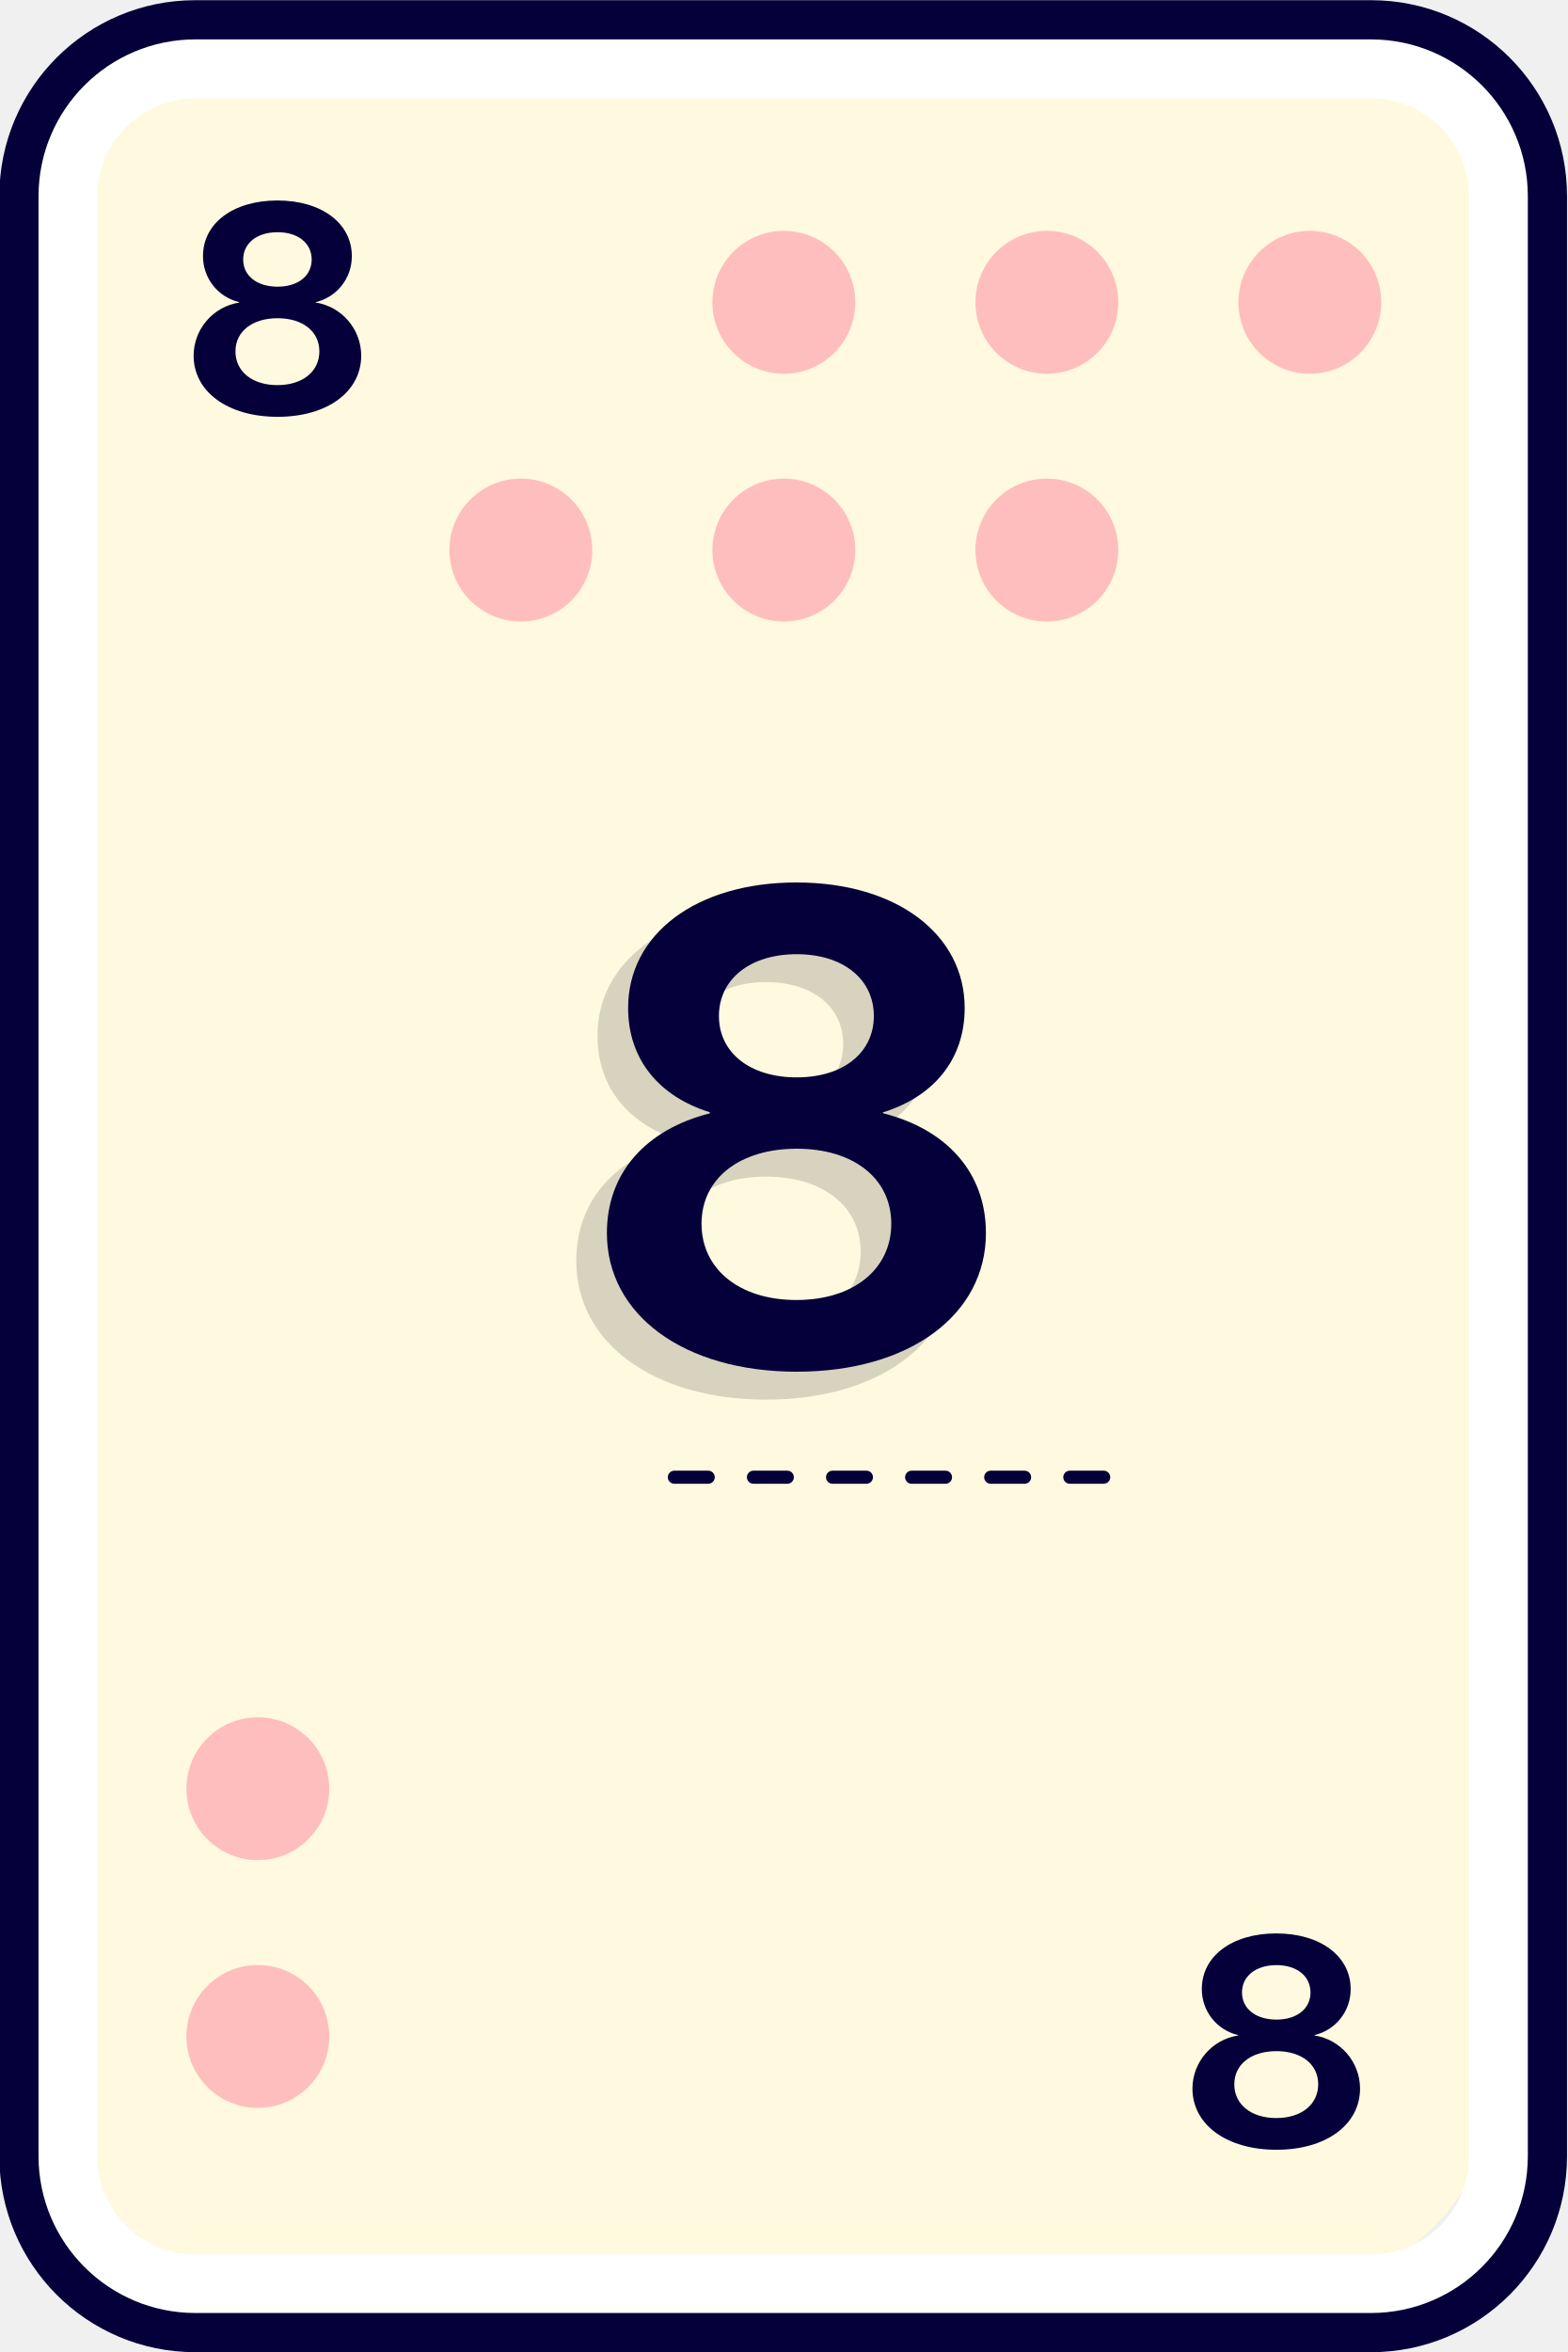
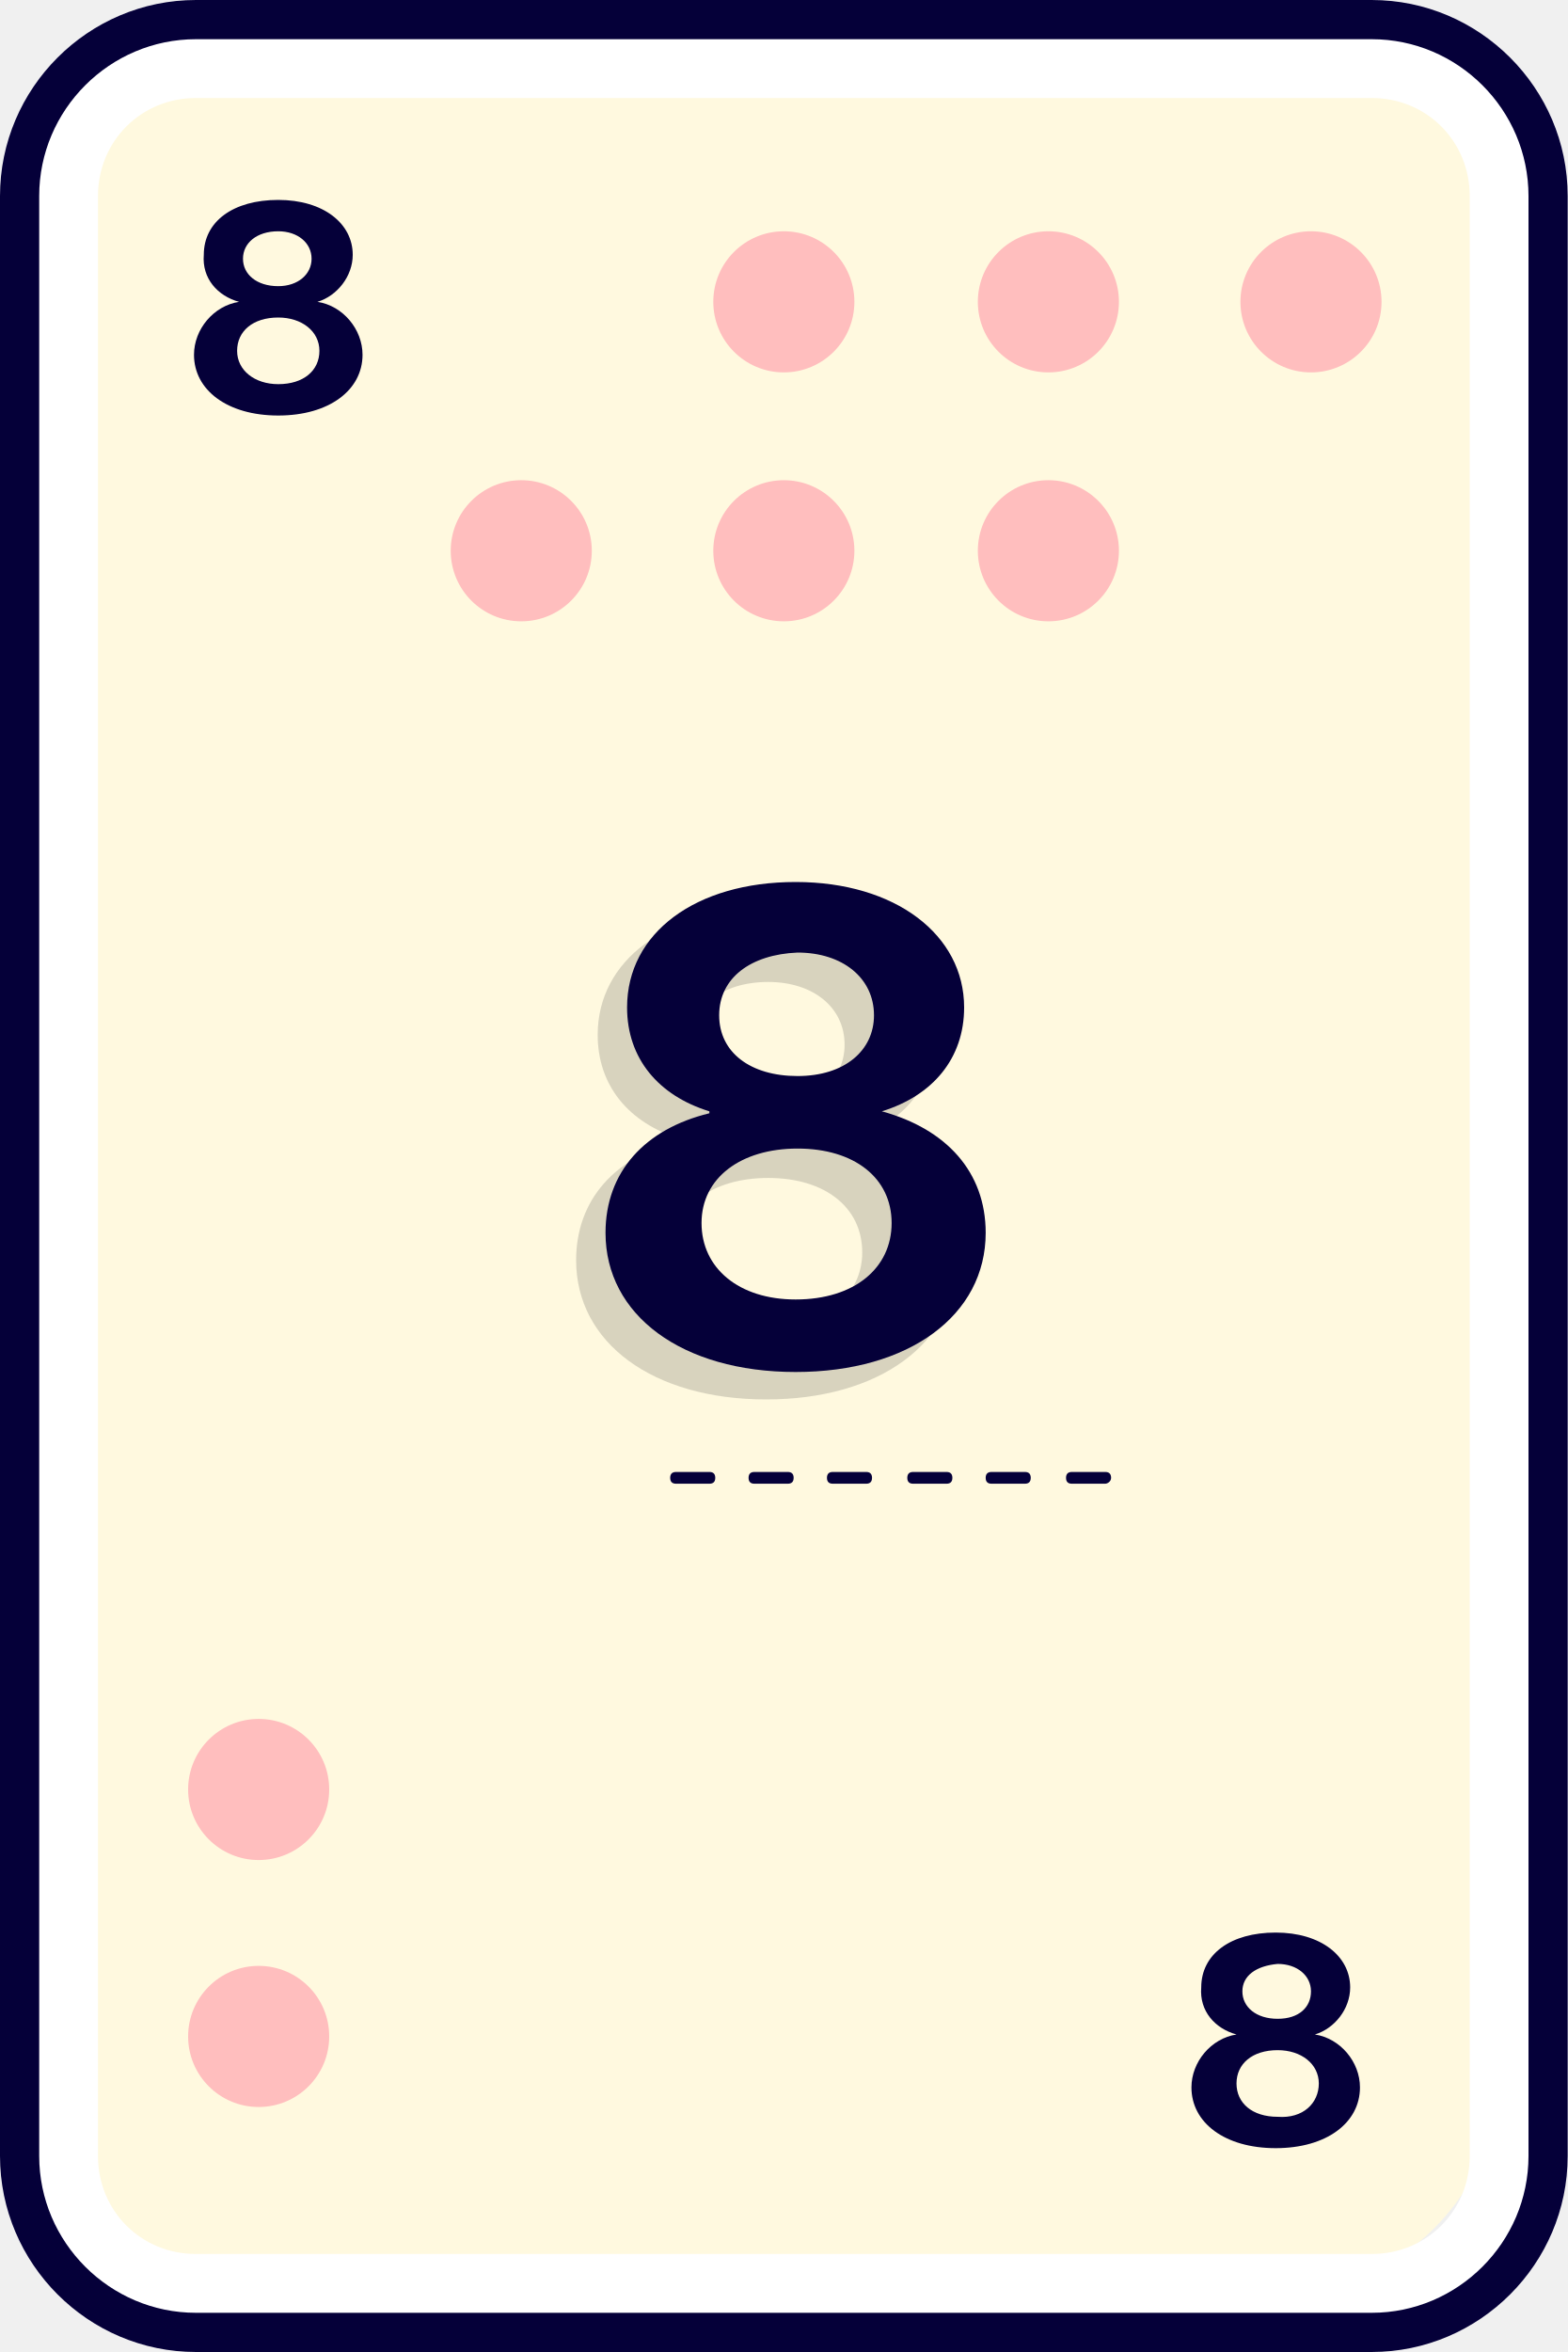
- <svg xmlns="http://www.w3.org/2000/svg" id="Layer_1" data-name="Layer 1" viewBox="0 0 120 180">
-   <defs>
-     <style>
-       .cls-1 {
-         fill: #fff9df;
-       }
- 
-       .cls-2 {
-         fill: #ffbebe;
-       }
- 
-       .cls-3 {
-         fill: #050039;
-       }
- 
-       .cls-4 {
-         opacity: 0.2;
-       }
- 
-       .cls-5 {
-         fill: #3d3d3d;
-       }
- 
-       .cls-6 {
-         fill: #fff;
-       }
-     </style>
-   </defs>
-   <rect class="cls-1" x="-27.376" y="33.332" width="172.563" height="111.913" rx="17.527" ry="17.527" transform="translate(148.1941 30.3834) rotate(90)" />
+ <svg xmlns="http://www.w3.org/2000/svg" version="1.1" id="Layer_1" x="0px" y="0px" viewBox="0 0 80 120" style="enable-background:new 0 0 80 120;" xml:space="preserve">
+   <style type="text/css">
+ 	.st0{fill:#FFF9DF;}
+ 	.st1{fill:#FFBEBE;}
+ 	.st2{fill:#050039;}
+ 	.st3{opacity:0.2;}
+ 	.st4{fill:#3D3D3D;}
+ 	.st5{fill:#FFFFFF;}
+ </style>
+   <path class="st0" d="M76.6,13.7v91.7c0,6.5-5.2,11.7-11.7,11.7H13.7C7.2,117,2,111.8,2,105.4V13.7C2,7.2,7.2,2,13.7,2h51.2  C71.4,2,76.6,7.2,76.6,13.7z" />
  <g>
-     <circle class="cls-2" cx="39.868" cy="42.095" r="5.467" />
-     <circle class="cls-2" cx="60" cy="42.095" r="5.467" />
-     <circle class="cls-2" cx="80.132" cy="42.095" r="5.467" />
-     <circle class="cls-2" cx="19.737" cy="136.891" r="5.467" />
-     <circle class="cls-2" cx="19.737" cy="155.85" r="5.467" />
-     <circle class="cls-2" cx="60" cy="23.135" r="5.467" />
-     <circle class="cls-2" cx="80.132" cy="23.135" r="5.467" />
-     <circle class="cls-2" cx="100.263" cy="23.135" r="5.467" />
+     <circle class="st1" cx="26.6" cy="28.1" r="3.6" />
+     <circle class="st1" cx="40" cy="28.1" r="3.6" />
+     <circle class="st1" cx="53.5" cy="28.1" r="3.6" />
+     <circle class="st1" cx="13.2" cy="91.3" r="3.6" />
+     <circle class="st1" cx="13.2" cy="103.9" r="3.6" />
+     <circle class="st1" cx="40" cy="15.4" r="3.6" />
+     <circle class="st1" cx="53.5" cy="15.4" r="3.6" />
+     <circle class="st1" cx="66.9" cy="15.4" r="3.6" />
  </g>
-   <path class="cls-3" d="M27.65,27.209c0,2.765-2.582,4.69-6.402,4.69-3.826,0-6.428-1.931-6.428-4.69a4.132,4.132,0,0,1,3.488-4.054v-.034A3.591,3.591,0,0,1,15.54,19.587c0-2.496,2.303-4.244,5.695-4.244,3.414,0,5.695,1.77,5.695,4.249a3.591,3.591,0,0,1-2.768,3.532v.028A4.128,4.128,0,0,1,27.65,27.209Zm-3.203-.316c0-1.54-1.285-2.539-3.199-2.539-1.916,0-3.225.993-3.225,2.539,0,1.529,1.275,2.58,3.213,2.58C23.189,29.473,24.446,28.411,24.446,26.893Zm-5.832-7.03c0,1.253,1.064,2.077,2.633,2.077,1.566,0,2.609-.83,2.609-2.077s-1.037-2.092-2.609-2.092C19.673,17.77,18.614,18.61,18.614,19.862Z" />
-   <path class="cls-3" d="M104.107,159.831c0,2.765-2.582,4.691-6.403,4.691-3.826,0-6.427-1.931-6.427-4.691a4.13,4.13,0,0,1,3.487-4.053v-.035a3.591,3.591,0,0,1-2.768-3.534c0-2.495,2.303-4.243,5.695-4.243,3.414,0,5.696,1.77,5.696,4.249a3.59,3.59,0,0,1-2.768,3.531v.028A4.129,4.129,0,0,1,104.107,159.831Zm-3.203-.316c0-1.541-1.285-2.539-3.2-2.539s-3.224.993-3.224,2.539c0,1.529,1.274,2.58,3.212,2.58C99.646,162.096,100.903,161.034,100.903,159.516Zm-5.833-7.03c0,1.252,1.065,2.076,2.633,2.076s2.609-.829,2.609-2.076-1.036-2.093-2.609-2.093S95.07,151.232,95.07,152.485Z" />
-   <g class="cls-4">
-     <path class="cls-5" d="M73.123,96.505c0,6.253-5.84,10.608-14.48,10.608-8.652,0-14.533-4.366-14.533-10.608,0-4.646,3.023-7.936,7.885-9.166v-.078c-3.873-1.208-6.26-4.027-6.26-7.992,0-5.644,5.209-9.597,12.881-9.597,7.721,0,12.881,4.001,12.881,9.608,0,3.958-2.385,6.781-6.258,7.986v.064C70.102,88.556,73.123,91.851,73.123,96.505Zm-7.244-.714c0-3.484-2.904-5.743-7.236-5.743-4.334,0-7.289,2.247-7.289,5.743,0,3.458,2.881,5.835,7.262,5.835C63.035,101.626,65.879,99.225,65.879,95.791ZM52.688,79.893c0,2.832,2.408,4.696,5.955,4.696,3.545,0,5.902-1.877,5.902-4.696,0-2.821-2.346-4.732-5.902-4.732C55.084,75.161,52.688,77.06,52.688,79.893Z" />
+   <path class="st2" d="M18.5,18.1c0,1.8-1.7,3.1-4.3,3.1c-2.6,0-4.3-1.3-4.3-3.1c0-1.3,1-2.5,2.3-2.7v0c-1.1-0.3-1.9-1.2-1.8-2.4  c0-1.7,1.5-2.8,3.8-2.8c2.3,0,3.8,1.2,3.8,2.8c0,1.1-0.8,2.1-1.8,2.4v0C17.5,15.6,18.5,16.8,18.5,18.1z M16.3,17.9  c0-1-0.9-1.7-2.1-1.7c-1.3,0-2.1,0.7-2.1,1.7c0,1,0.9,1.7,2.1,1.7C15.5,19.6,16.3,18.9,16.3,17.9L16.3,17.9z M12.4,13.2  c0,0.8,0.7,1.4,1.8,1.4c1,0,1.7-0.6,1.7-1.4s-0.7-1.4-1.7-1.4C13.1,11.8,12.4,12.4,12.4,13.2L12.4,13.2z" />
+   <path class="st2" d="M69.4,106.5c0,1.8-1.7,3.1-4.3,3.1c-2.6,0-4.3-1.3-4.3-3.1c0-1.3,1-2.5,2.3-2.7v0c-1.1-0.3-1.9-1.2-1.8-2.4  c0-1.7,1.5-2.8,3.8-2.8c2.3,0,3.8,1.2,3.8,2.8c0,1.1-0.8,2.1-1.8,2.4v0C68.4,104,69.4,105.2,69.4,106.5z M67.3,106.3  c0-1-0.9-1.7-2.1-1.7c-1.3,0-2.1,0.7-2.1,1.7c0,1,0.8,1.7,2.1,1.7C66.5,108.1,67.3,107.3,67.3,106.3z M63.4,101.6  c0,0.8,0.7,1.4,1.8,1.4s1.7-0.6,1.7-1.4s-0.7-1.4-1.7-1.4C64.1,100.3,63.4,100.8,63.4,101.6L63.4,101.6z" />
+   <g class="st3">
+     <path class="st4" d="M48.8,64.3c0,4.2-3.9,7.1-9.7,7.1c-5.8,0-9.7-2.9-9.7-7.1c0-3.1,2-5.3,5.3-6.1v-0.1c-2.6-0.8-4.2-2.7-4.2-5.3   c0-3.8,3.5-6.4,8.6-6.4c5.1,0,8.6,2.7,8.6,6.4c0,2.6-1.6,4.5-4.2,5.3v0C46.8,59,48.8,61.2,48.8,64.3z M44,63.9   c0-2.3-1.9-3.8-4.8-3.8c-2.9,0-4.9,1.5-4.9,3.8c0,2.3,1.9,3.9,4.8,3.9C42.1,67.7,44,66.1,44,63.9z M35.2,53.3c0,1.9,1.6,3.1,4,3.1   c2.4,0,3.9-1.3,3.9-3.1c0-1.9-1.6-3.2-3.9-3.2C36.8,50.1,35.2,51.4,35.2,53.3z" />
  </g>
  <g>
-     <path class="cls-6" d="M104.955,7.53a7.501,7.501,0,0,1,7.494,7.492V165.038a7.501,7.501,0,0,1-7.494,7.492H14.943a7.501,7.501,0,0,1-7.494-7.492V15.021A7.501,7.501,0,0,1,14.943,7.53h90.012m0-7.5H14.943A14.993,14.993,0,0,0-.051,15.021V165.038A14.993,14.993,0,0,0,14.943,180.03h90.012a14.993,14.993,0,0,0,14.994-14.992V15.021A14.993,14.993,0,0,0,104.955.03Z" />
-     <path class="cls-3" d="M104.955,3.015a12.006,12.006,0,0,1,11.994,11.992V165.023a12.007,12.007,0,0,1-11.994,11.992H14.943A12.007,12.007,0,0,1,2.949,165.023V15.006A12.007,12.007,0,0,1,14.943,3.015h90.012m0-3H14.943A14.993,14.993,0,0,0-.051,15.006V165.023a14.993,14.993,0,0,0,14.994,14.992h90.012a14.993,14.993,0,0,0,14.994-14.992V15.006A14.993,14.993,0,0,0,104.955.015Z" />
+     <path class="st5" d="M70,5c2.8,0,5,2.2,5,5v100c0,2.8-2.2,5-5,5H10c-2.8,0-5-2.2-5-5V10c0-2.8,2.2-5,5-5H70 M70,0H10   C4.5,0,0,4.5,0,10v100c0,5.5,4.5,10,10,10c0,0,0,0,0,0h60c5.5,0,10-4.5,10-10V10C80,4.5,75.5,0,70,0z" />
+     <path class="st2" d="M70,2c4.4,0,8,3.6,8,8v100c0,4.4-3.6,8-8,8H10c-4.4,0-8-3.6-8-8V10c0-4.4,3.6-8,8-8H70 M70,0H10   C4.5,0,0,4.5,0,10v100c0,5.5,4.5,10,10,10h60c5.5,0,10-4.5,10-10V10C80,4.5,75.5,0,70,0z" />
  </g>
-   <path class="cls-3" d="M84.483,113.552H81.889a.5.5,0,0,1,0-1h2.595a.5.5,0,0,1,0,1Zm-6.055,0H75.834a.5.5,0,0,1,0-1h2.595a.5.5,0,0,1,0,1Zm-6.054,0H69.78a.5.5,0,0,1,0-1H72.375a.5.5,0,0,1,0,1Zm-6.054,0H63.727a.5.5,0,0,1,0-1h2.595a.5.5,0,0,1,0,1Zm-6.055,0H57.672a.5.5,0,0,1,0-1h2.595a.5.5,0,0,1,0,1Zm-6.054,0H51.618a.5.5,0,0,1,0-1h2.595a.5.5,0,1,1,0,1Z" />
-   <path class="cls-3" d="M75.468,94.369c0,6.253-5.84,10.608-14.48,10.608-8.652,0-14.533-4.366-14.533-10.608,0-4.646,3.023-7.936,7.885-9.166V85.125c-3.873-1.208-6.26-4.027-6.26-7.992,0-5.644,5.209-9.597,12.881-9.597,7.721,0,12.881,4.001,12.881,9.608,0,3.958-2.385,6.781-6.258,7.986v.064C72.446,86.42,75.468,89.715,75.468,94.369Zm-7.244-.714c0-3.484-2.904-5.743-7.236-5.743-4.334,0-7.289,2.247-7.289,5.743,0,3.458,2.881,5.835,7.262,5.835C65.38,99.49,68.224,97.089,68.224,93.655ZM55.032,77.757c0,2.832,2.408,4.696,5.955,4.696,3.545,0,5.902-1.877,5.902-4.696,0-2.821-2.346-4.732-5.902-4.732C57.429,73.024,55.032,74.924,55.032,77.757Z" />
+   <path class="st2" d="M56.4,75.7h-1.7c-0.2,0-0.3-0.1-0.3-0.3s0.1-0.3,0.3-0.3h1.7c0.2,0,0.3,0.1,0.3,0.3S56.5,75.7,56.4,75.7z   M52.3,75.7h-1.7c-0.2,0-0.3-0.1-0.3-0.3s0.1-0.3,0.3-0.3h1.7c0.2,0,0.3,0.1,0.3,0.3S52.5,75.7,52.3,75.7z M48.3,75.7h-1.7  c-0.2,0-0.3-0.1-0.3-0.3s0.1-0.3,0.3-0.3h1.7c0.2,0,0.3,0.1,0.3,0.3S48.5,75.7,48.3,75.7z M44.2,75.7h-1.7c-0.2,0-0.3-0.1-0.3-0.3  s0.1-0.3,0.3-0.3h1.7c0.2,0,0.3,0.1,0.3,0.3S44.4,75.7,44.2,75.7L44.2,75.7z M40.2,75.7h-1.7c-0.2,0-0.3-0.1-0.3-0.3  s0.1-0.3,0.3-0.3h1.7c0.2,0,0.3,0.1,0.3,0.3S40.4,75.7,40.2,75.7L40.2,75.7z M36.2,75.7h-1.7c-0.2,0-0.3-0.1-0.3-0.3  s0.1-0.3,0.3-0.3h1.7c0.2,0,0.3,0.1,0.3,0.3S36.4,75.7,36.2,75.7z" />
+   <path class="st2" d="M50.3,62.9c0,4.2-3.9,7.1-9.7,7.1c-5.8,0-9.7-2.9-9.7-7.1c0-3.1,2-5.3,5.3-6.1v-0.1c-2.6-0.8-4.2-2.7-4.2-5.3  c0-3.8,3.5-6.4,8.6-6.4c5.1,0,8.6,2.7,8.6,6.4c0,2.6-1.6,4.5-4.2,5.3v0C48.3,57.6,50.3,59.8,50.3,62.9z M45.5,62.4  c0-2.3-1.9-3.8-4.8-3.8c-2.9,0-4.9,1.5-4.9,3.8c0,2.3,1.9,3.9,4.8,3.9C43.6,66.3,45.5,64.7,45.5,62.4z M36.7,51.8  c0,1.9,1.6,3.1,4,3.1c2.4,0,3.9-1.3,3.9-3.1c0-1.9-1.6-3.2-3.9-3.2C38.3,48.7,36.7,49.9,36.7,51.8z" />
</svg>
